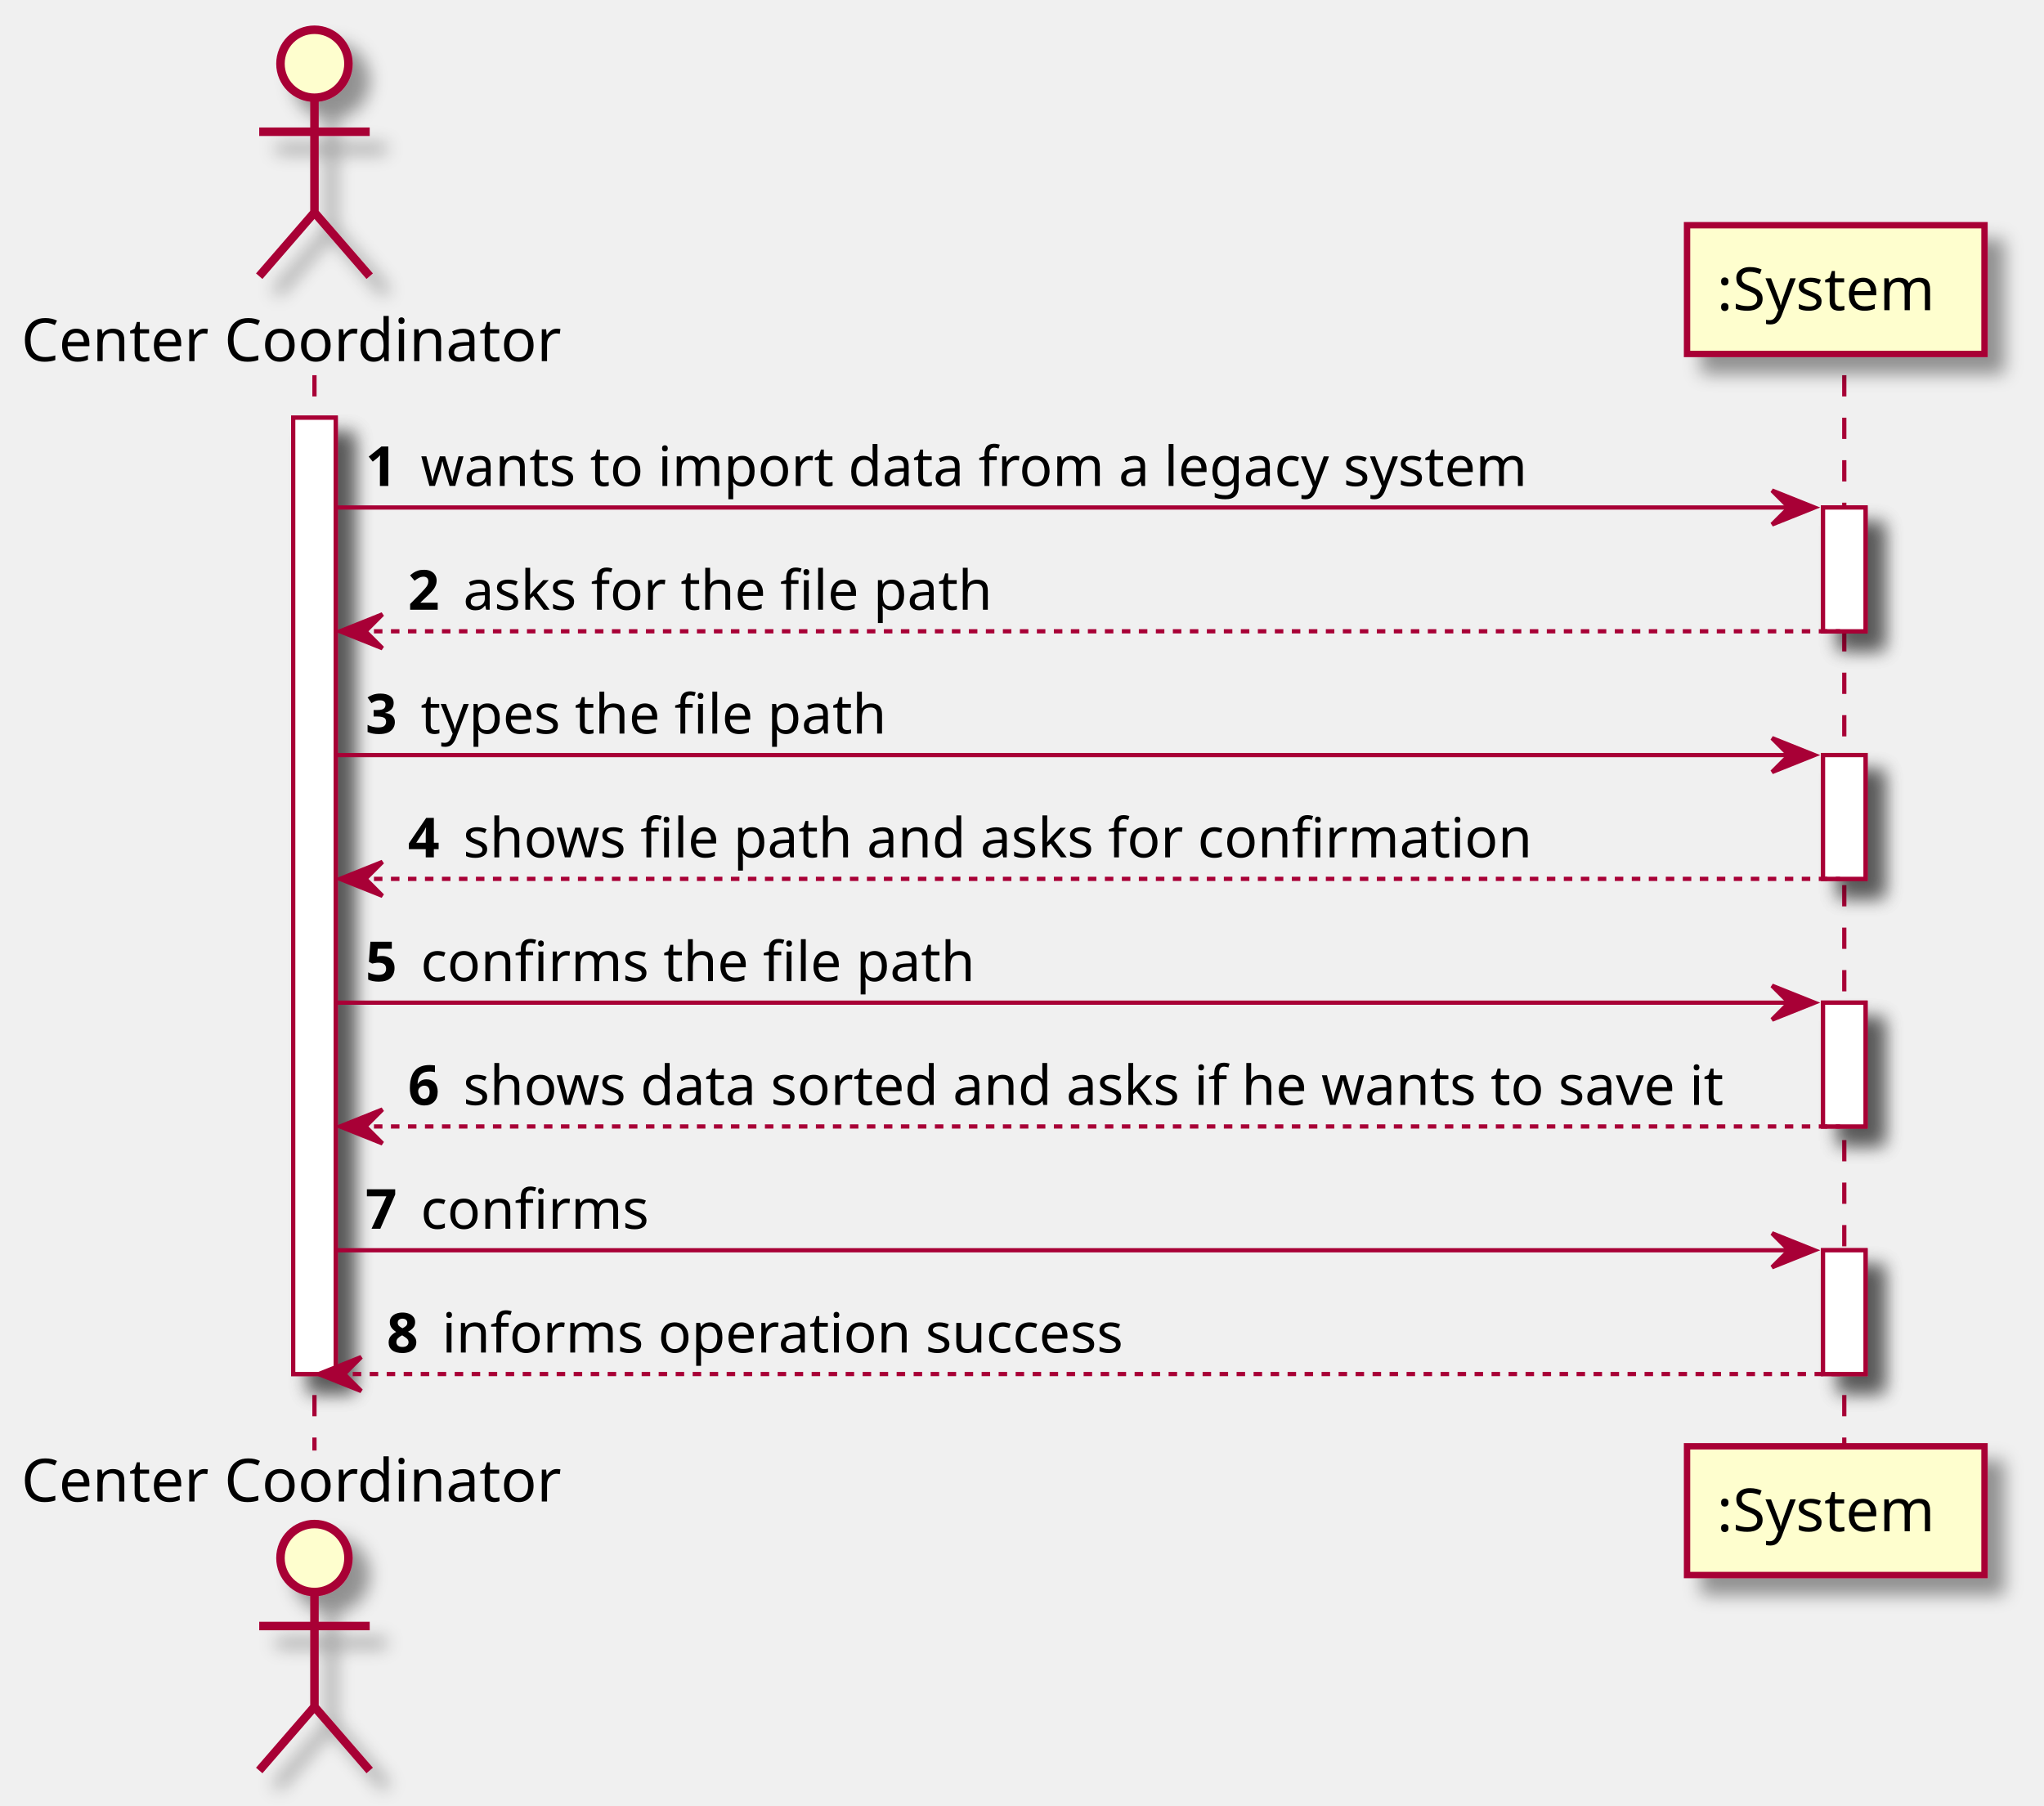
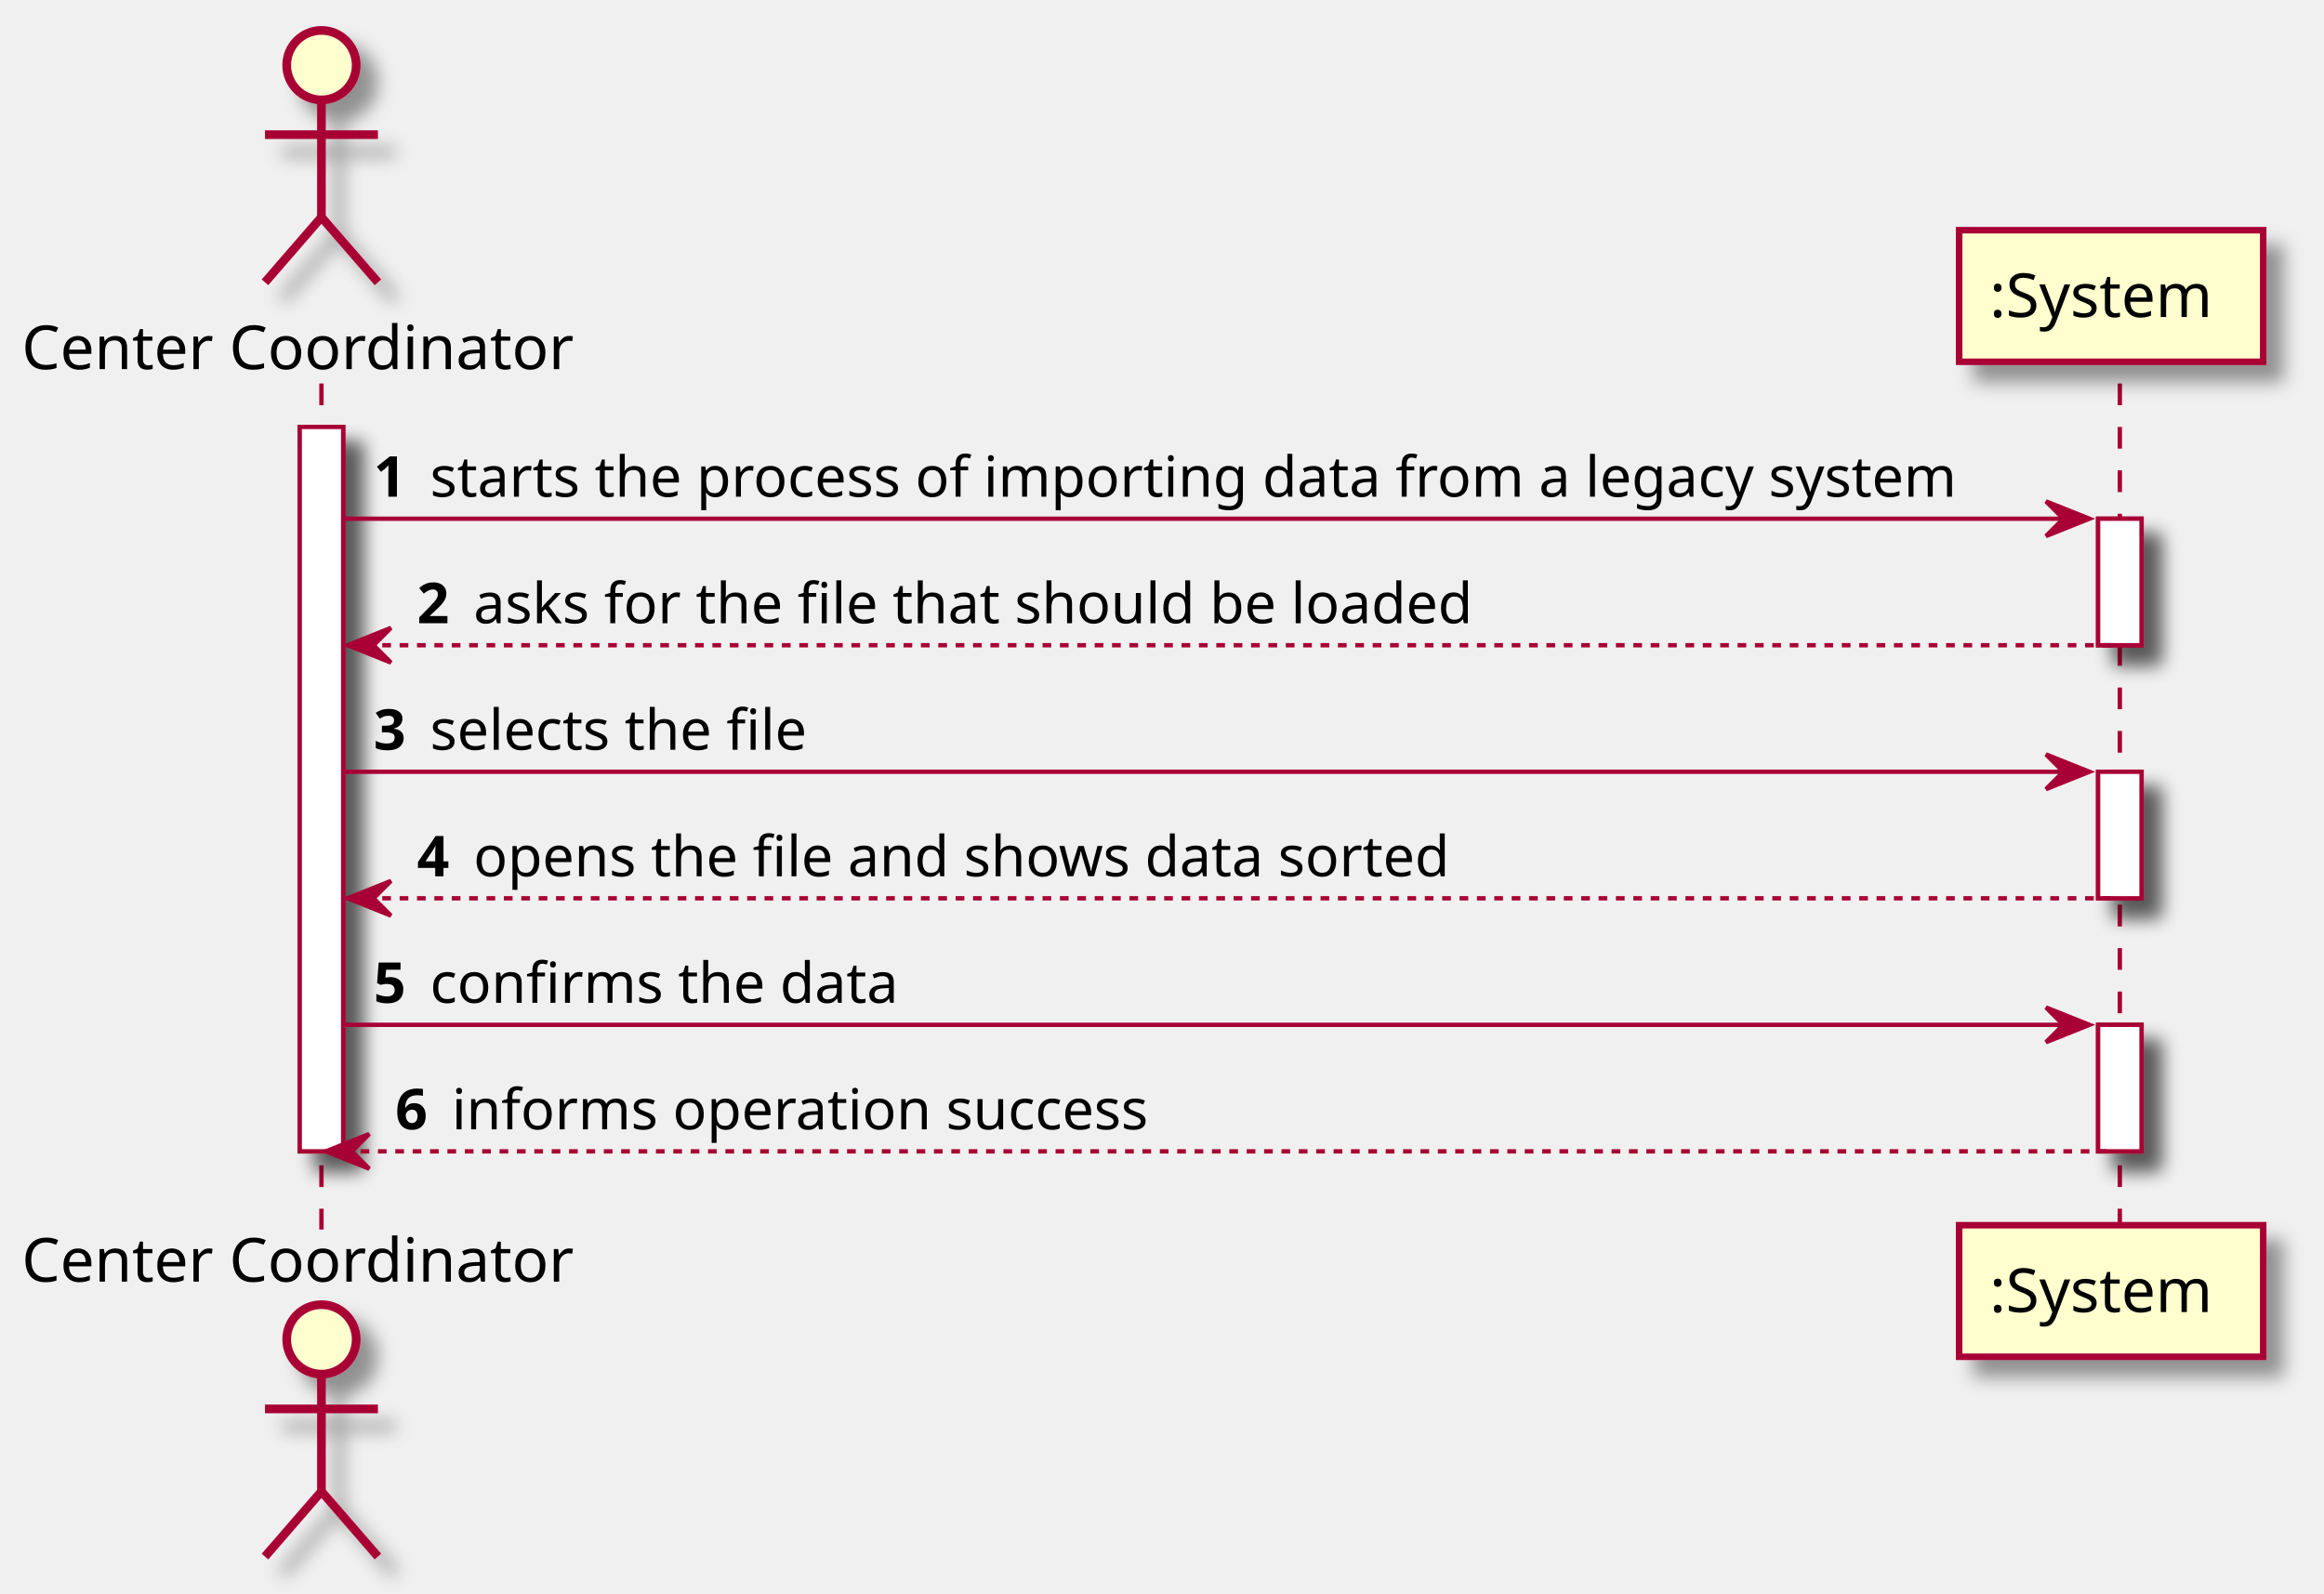
- <svg xmlns="http://www.w3.org/2000/svg" contentScriptType="application/ecmascript" contentStyleType="text/css" height="425px" preserveAspectRatio="none" style="width:481px;height:425px;background:#FFFFFF;" version="1.1" viewBox="0 0 481 425" width="481px" zoomAndPan="magnify">
+ <svg xmlns="http://www.w3.org/2000/svg" contentScriptType="application/ecmascript" contentStyleType="text/css" height="367px" preserveAspectRatio="none" style="width:535px;height:367px;background:#FFFFFF;" version="1.1" viewBox="0 0 535 367" width="535px" zoomAndPan="magnify">
  <defs>
-     <filter height="300%" id="f1a99rrdfidvpk" width="300%" x="-1" y="-1">
+     <filter height="300%" id="f6avfn4vmulqq" width="300%" x="-1" y="-1">
      <feGaussianBlur result="blurOut" stdDeviation="2.0" />
      <feColorMatrix in="blurOut" result="blurOut2" type="matrix" values="0 0 0 0 0 0 0 0 0 0 0 0 0 0 0 0 0 0 .4 0" />
      <feOffset dx="4.0" dy="4.0" in="blurOut2" result="blurOut3" />
      <feBlend in="SourceGraphic" in2="blurOut3" mode="normal" />
    </filter>
  </defs>
  <g>
-     <rect fill="#FFFFFF" filter="url(#f1a99rrdfidvpk)" height="225.062" style="stroke:#A80036;stroke-width:1.0;" width="10" x="69" y="98.297" />
-     <rect fill="#FFFFFF" filter="url(#f1a99rrdfidvpk)" height="29.133" style="stroke:#A80036;stroke-width:1.0;" width="10" x="429" y="119.43" />
-     <rect fill="#FFFFFF" filter="url(#f1a99rrdfidvpk)" height="29.133" style="stroke:#A80036;stroke-width:1.0;" width="10" x="429" y="177.695" />
-     <rect fill="#FFFFFF" filter="url(#f1a99rrdfidvpk)" height="29.133" style="stroke:#A80036;stroke-width:1.0;" width="10" x="429" y="235.961" />
-     <rect fill="#FFFFFF" filter="url(#f1a99rrdfidvpk)" height="29.133" style="stroke:#A80036;stroke-width:1.0;" width="10" x="429" y="294.227" />
-     <line style="stroke:#A80036;stroke-width:1.0;stroke-dasharray:5.0,5.0;" x1="74" x2="74" y1="88.297" y2="341.359" />
-     <line style="stroke:#A80036;stroke-width:1.0;stroke-dasharray:5.0,5.0;" x1="434" x2="434" y1="88.297" y2="341.359" />
+     <rect fill="#FFFFFF" filter="url(#f6avfn4vmulqq)" height="166.797" style="stroke:#A80036;stroke-width:1.0;" width="10" x="69" y="98.297" />
+     <rect fill="#FFFFFF" filter="url(#f6avfn4vmulqq)" height="29.133" style="stroke:#A80036;stroke-width:1.0;" width="10" x="483" y="119.43" />
+     <rect fill="#FFFFFF" filter="url(#f6avfn4vmulqq)" height="29.133" style="stroke:#A80036;stroke-width:1.0;" width="10" x="483" y="177.695" />
+     <rect fill="#FFFFFF" filter="url(#f6avfn4vmulqq)" height="29.133" style="stroke:#A80036;stroke-width:1.0;" width="10" x="483" y="235.961" />
+     <line style="stroke:#A80036;stroke-width:1.0;stroke-dasharray:5.0,5.0;" x1="74" x2="74" y1="88.297" y2="283.094" />
+     <line style="stroke:#A80036;stroke-width:1.0;stroke-dasharray:5.0,5.0;" x1="488" x2="488" y1="88.297" y2="283.094" />
    <text fill="#000000" font-family="sans-serif" font-size="14" lengthAdjust="spacing" textLength="132" x="5" y="84.995">Center Coordinator</text>
-     <ellipse cx="74" cy="15" fill="#FEFECE" filter="url(#f1a99rrdfidvpk)" rx="8" ry="8" style="stroke:#A80036;stroke-width:2.0;" />
-     <path d="M74,23 L74,50 M61,31 L87,31 M74,50 L61,65 M74,50 L87,65 " fill="none" filter="url(#f1a99rrdfidvpk)" style="stroke:#A80036;stroke-width:2.0;" />
-     <text fill="#000000" font-family="sans-serif" font-size="14" lengthAdjust="spacing" textLength="132" x="5" y="353.354">Center Coordinator</text>
-     <ellipse cx="74" cy="366.656" fill="#FEFECE" filter="url(#f1a99rrdfidvpk)" rx="8" ry="8" style="stroke:#A80036;stroke-width:2.0;" />
-     <path d="M74,374.656 L74,401.656 M61,382.656 L87,382.656 M74,401.656 L61,416.656 M74,401.656 L87,416.656 " fill="none" filter="url(#f1a99rrdfidvpk)" style="stroke:#A80036;stroke-width:2.0;" />
-     <rect fill="#FEFECE" filter="url(#f1a99rrdfidvpk)" height="30.297" style="stroke:#A80036;stroke-width:1.5;" width="70" x="397" y="53" />
-     <text fill="#000000" font-family="sans-serif" font-size="14" lengthAdjust="spacing" textLength="56" x="404" y="72.995">:System</text>
-     <rect fill="#FEFECE" filter="url(#f1a99rrdfidvpk)" height="30.297" style="stroke:#A80036;stroke-width:1.5;" width="70" x="397" y="340.359" />
-     <text fill="#000000" font-family="sans-serif" font-size="14" lengthAdjust="spacing" textLength="56" x="404" y="360.354">:System</text>
-     <rect fill="#FFFFFF" filter="url(#f1a99rrdfidvpk)" height="225.062" style="stroke:#A80036;stroke-width:1.0;" width="10" x="69" y="98.297" />
-     <rect fill="#FFFFFF" filter="url(#f1a99rrdfidvpk)" height="29.133" style="stroke:#A80036;stroke-width:1.0;" width="10" x="429" y="119.43" />
-     <rect fill="#FFFFFF" filter="url(#f1a99rrdfidvpk)" height="29.133" style="stroke:#A80036;stroke-width:1.0;" width="10" x="429" y="177.695" />
-     <rect fill="#FFFFFF" filter="url(#f1a99rrdfidvpk)" height="29.133" style="stroke:#A80036;stroke-width:1.0;" width="10" x="429" y="235.961" />
-     <rect fill="#FFFFFF" filter="url(#f1a99rrdfidvpk)" height="29.133" style="stroke:#A80036;stroke-width:1.0;" width="10" x="429" y="294.227" />
-     <polygon fill="#A80036" points="417,115.43,427,119.43,417,123.43,421,119.43" style="stroke:#A80036;stroke-width:1.0;" />
-     <line style="stroke:#A80036;stroke-width:1.0;" x1="79" x2="423" y1="119.43" y2="119.43" />
+     <ellipse cx="74" cy="15" fill="#FEFECE" filter="url(#f6avfn4vmulqq)" rx="8" ry="8" style="stroke:#A80036;stroke-width:2.0;" />
+     <path d="M74,23 L74,50 M61,31 L87,31 M74,50 L61,65 M74,50 L87,65 " fill="none" filter="url(#f6avfn4vmulqq)" style="stroke:#A80036;stroke-width:2.0;" />
+     <text fill="#000000" font-family="sans-serif" font-size="14" lengthAdjust="spacing" textLength="132" x="5" y="295.089">Center Coordinator</text>
+     <ellipse cx="74" cy="308.391" fill="#FEFECE" filter="url(#f6avfn4vmulqq)" rx="8" ry="8" style="stroke:#A80036;stroke-width:2.0;" />
+     <path d="M74,316.391 L74,343.391 M61,324.391 L87,324.391 M74,343.391 L61,358.391 M74,343.391 L87,358.391 " fill="none" filter="url(#f6avfn4vmulqq)" style="stroke:#A80036;stroke-width:2.0;" />
+     <rect fill="#FEFECE" filter="url(#f6avfn4vmulqq)" height="30.297" style="stroke:#A80036;stroke-width:1.5;" width="70" x="451" y="53" />
+     <text fill="#000000" font-family="sans-serif" font-size="14" lengthAdjust="spacing" textLength="56" x="458" y="72.995">:System</text>
+     <rect fill="#FEFECE" filter="url(#f6avfn4vmulqq)" height="30.297" style="stroke:#A80036;stroke-width:1.5;" width="70" x="451" y="282.094" />
+     <text fill="#000000" font-family="sans-serif" font-size="14" lengthAdjust="spacing" textLength="56" x="458" y="302.089">:System</text>
+     <rect fill="#FFFFFF" filter="url(#f6avfn4vmulqq)" height="166.797" style="stroke:#A80036;stroke-width:1.0;" width="10" x="69" y="98.297" />
+     <rect fill="#FFFFFF" filter="url(#f6avfn4vmulqq)" height="29.133" style="stroke:#A80036;stroke-width:1.0;" width="10" x="483" y="119.43" />
+     <rect fill="#FFFFFF" filter="url(#f6avfn4vmulqq)" height="29.133" style="stroke:#A80036;stroke-width:1.0;" width="10" x="483" y="177.695" />
+     <rect fill="#FFFFFF" filter="url(#f6avfn4vmulqq)" height="29.133" style="stroke:#A80036;stroke-width:1.0;" width="10" x="483" y="235.961" />
+     <polygon fill="#A80036" points="471,115.43,481,119.43,471,123.43,475,119.43" style="stroke:#A80036;stroke-width:1.0;" />
+     <line style="stroke:#A80036;stroke-width:1.0;" x1="79" x2="477" y1="119.43" y2="119.43" />
    <text fill="#000000" font-family="sans-serif" font-size="13" font-weight="bold" lengthAdjust="spacing" textLength="9" x="86" y="114.364">1</text>
-     <text fill="#000000" font-family="sans-serif" font-size="13" lengthAdjust="spacing" textLength="275" x="99" y="114.364">wants to import data from a legacy system</text>
+     <text fill="#000000" font-family="sans-serif" font-size="13" lengthAdjust="spacing" textLength="372" x="99" y="114.364">starts the process of importing data from a legacy system</text>
    <polygon fill="#A80036" points="90,144.562,80,148.562,90,152.562,86,148.562" style="stroke:#A80036;stroke-width:1.0;" />
-     <line style="stroke:#A80036;stroke-width:1.0;stroke-dasharray:2.0,2.0;" x1="84" x2="433" y1="148.562" y2="148.562" />
+     <line style="stroke:#A80036;stroke-width:1.0;stroke-dasharray:2.0,2.0;" x1="84" x2="487" y1="148.562" y2="148.562" />
    <text fill="#000000" font-family="sans-serif" font-size="13" font-weight="bold" lengthAdjust="spacing" textLength="9" x="96" y="143.497">2</text>
-     <text fill="#000000" font-family="sans-serif" font-size="13" lengthAdjust="spacing" textLength="130" x="109" y="143.497">asks for the file path</text>
-     <polygon fill="#A80036" points="417,173.695,427,177.695,417,181.695,421,177.695" style="stroke:#A80036;stroke-width:1.0;" />
-     <line style="stroke:#A80036;stroke-width:1.0;" x1="79" x2="423" y1="177.695" y2="177.695" />
+     <text fill="#000000" font-family="sans-serif" font-size="13" lengthAdjust="spacing" textLength="240" x="109" y="143.497">asks for the file that should be loaded</text>
+     <polygon fill="#A80036" points="471,173.695,481,177.695,471,181.695,475,177.695" style="stroke:#A80036;stroke-width:1.0;" />
+     <line style="stroke:#A80036;stroke-width:1.0;" x1="79" x2="477" y1="177.695" y2="177.695" />
    <text fill="#000000" font-family="sans-serif" font-size="13" font-weight="bold" lengthAdjust="spacing" textLength="9" x="86" y="172.629">3</text>
-     <text fill="#000000" font-family="sans-serif" font-size="13" lengthAdjust="spacing" textLength="115" x="99" y="172.629">types the file path</text>
+     <text fill="#000000" font-family="sans-serif" font-size="13" lengthAdjust="spacing" textLength="92" x="99" y="172.629">selects the file</text>
    <polygon fill="#A80036" points="90,202.828,80,206.828,90,210.828,86,206.828" style="stroke:#A80036;stroke-width:1.0;" />
-     <line style="stroke:#A80036;stroke-width:1.0;stroke-dasharray:2.0,2.0;" x1="84" x2="433" y1="206.828" y2="206.828" />
+     <line style="stroke:#A80036;stroke-width:1.0;stroke-dasharray:2.0,2.0;" x1="84" x2="487" y1="206.828" y2="206.828" />
    <text fill="#000000" font-family="sans-serif" font-size="13" font-weight="bold" lengthAdjust="spacing" textLength="9" x="96" y="201.762">4</text>
-     <text fill="#000000" font-family="sans-serif" font-size="13" lengthAdjust="spacing" textLength="260" x="109" y="201.762">shows file path and asks for confirmation</text>
-     <polygon fill="#A80036" points="417,231.961,427,235.961,417,239.961,421,235.961" style="stroke:#A80036;stroke-width:1.0;" />
-     <line style="stroke:#A80036;stroke-width:1.0;" x1="79" x2="423" y1="235.961" y2="235.961" />
+     <text fill="#000000" font-family="sans-serif" font-size="13" lengthAdjust="spacing" textLength="235" x="109" y="201.762">opens the file and shows data sorted</text>
+     <polygon fill="#A80036" points="471,231.961,481,235.961,471,239.961,475,235.961" style="stroke:#A80036;stroke-width:1.0;" />
+     <line style="stroke:#A80036;stroke-width:1.0;" x1="79" x2="477" y1="235.961" y2="235.961" />
    <text fill="#000000" font-family="sans-serif" font-size="13" font-weight="bold" lengthAdjust="spacing" textLength="9" x="86" y="230.895">5</text>
-     <text fill="#000000" font-family="sans-serif" font-size="13" lengthAdjust="spacing" textLength="135" x="99" y="230.895">confirms the file path</text>
-     <polygon fill="#A80036" points="90,261.094,80,265.094,90,269.094,86,265.094" style="stroke:#A80036;stroke-width:1.0;" />
-     <line style="stroke:#A80036;stroke-width:1.0;stroke-dasharray:2.0,2.0;" x1="84" x2="433" y1="265.094" y2="265.094" />
-     <text fill="#000000" font-family="sans-serif" font-size="13" font-weight="bold" lengthAdjust="spacing" textLength="9" x="96" y="260.028">6</text>
-     <text fill="#000000" font-family="sans-serif" font-size="13" lengthAdjust="spacing" textLength="313" x="109" y="260.028">shows data sorted and asks if he wants to save it</text>
-     <polygon fill="#A80036" points="417,290.227,427,294.227,417,298.227,421,294.227" style="stroke:#A80036;stroke-width:1.0;" />
-     <line style="stroke:#A80036;stroke-width:1.0;" x1="79" x2="423" y1="294.227" y2="294.227" />
-     <text fill="#000000" font-family="sans-serif" font-size="13" font-weight="bold" lengthAdjust="spacing" textLength="9" x="86" y="289.161">7</text>
-     <text fill="#000000" font-family="sans-serif" font-size="13" lengthAdjust="spacing" textLength="55" x="99" y="289.161">confirms</text>
-     <polygon fill="#A80036" points="85,319.359,75,323.359,85,327.359,81,323.359" style="stroke:#A80036;stroke-width:1.0;" />
-     <line style="stroke:#A80036;stroke-width:1.0;stroke-dasharray:2.0,2.0;" x1="79" x2="433" y1="323.359" y2="323.359" />
-     <text fill="#000000" font-family="sans-serif" font-size="13" font-weight="bold" lengthAdjust="spacing" textLength="9" x="91" y="318.293">8</text>
-     <text fill="#000000" font-family="sans-serif" font-size="13" lengthAdjust="spacing" textLength="168" x="104" y="318.293">informs operation success</text>
+     <text fill="#000000" font-family="sans-serif" font-size="13" lengthAdjust="spacing" textLength="113" x="99" y="230.895">confirms the data</text>
+     <polygon fill="#A80036" points="85,261.094,75,265.094,85,269.094,81,265.094" style="stroke:#A80036;stroke-width:1.0;" />
+     <line style="stroke:#A80036;stroke-width:1.0;stroke-dasharray:2.0,2.0;" x1="79" x2="487" y1="265.094" y2="265.094" />
+     <text fill="#000000" font-family="sans-serif" font-size="13" font-weight="bold" lengthAdjust="spacing" textLength="9" x="91" y="260.028">6</text>
+     <text fill="#000000" font-family="sans-serif" font-size="13" lengthAdjust="spacing" textLength="168" x="104" y="260.028">informs operation success</text>
  </g>
</svg>
